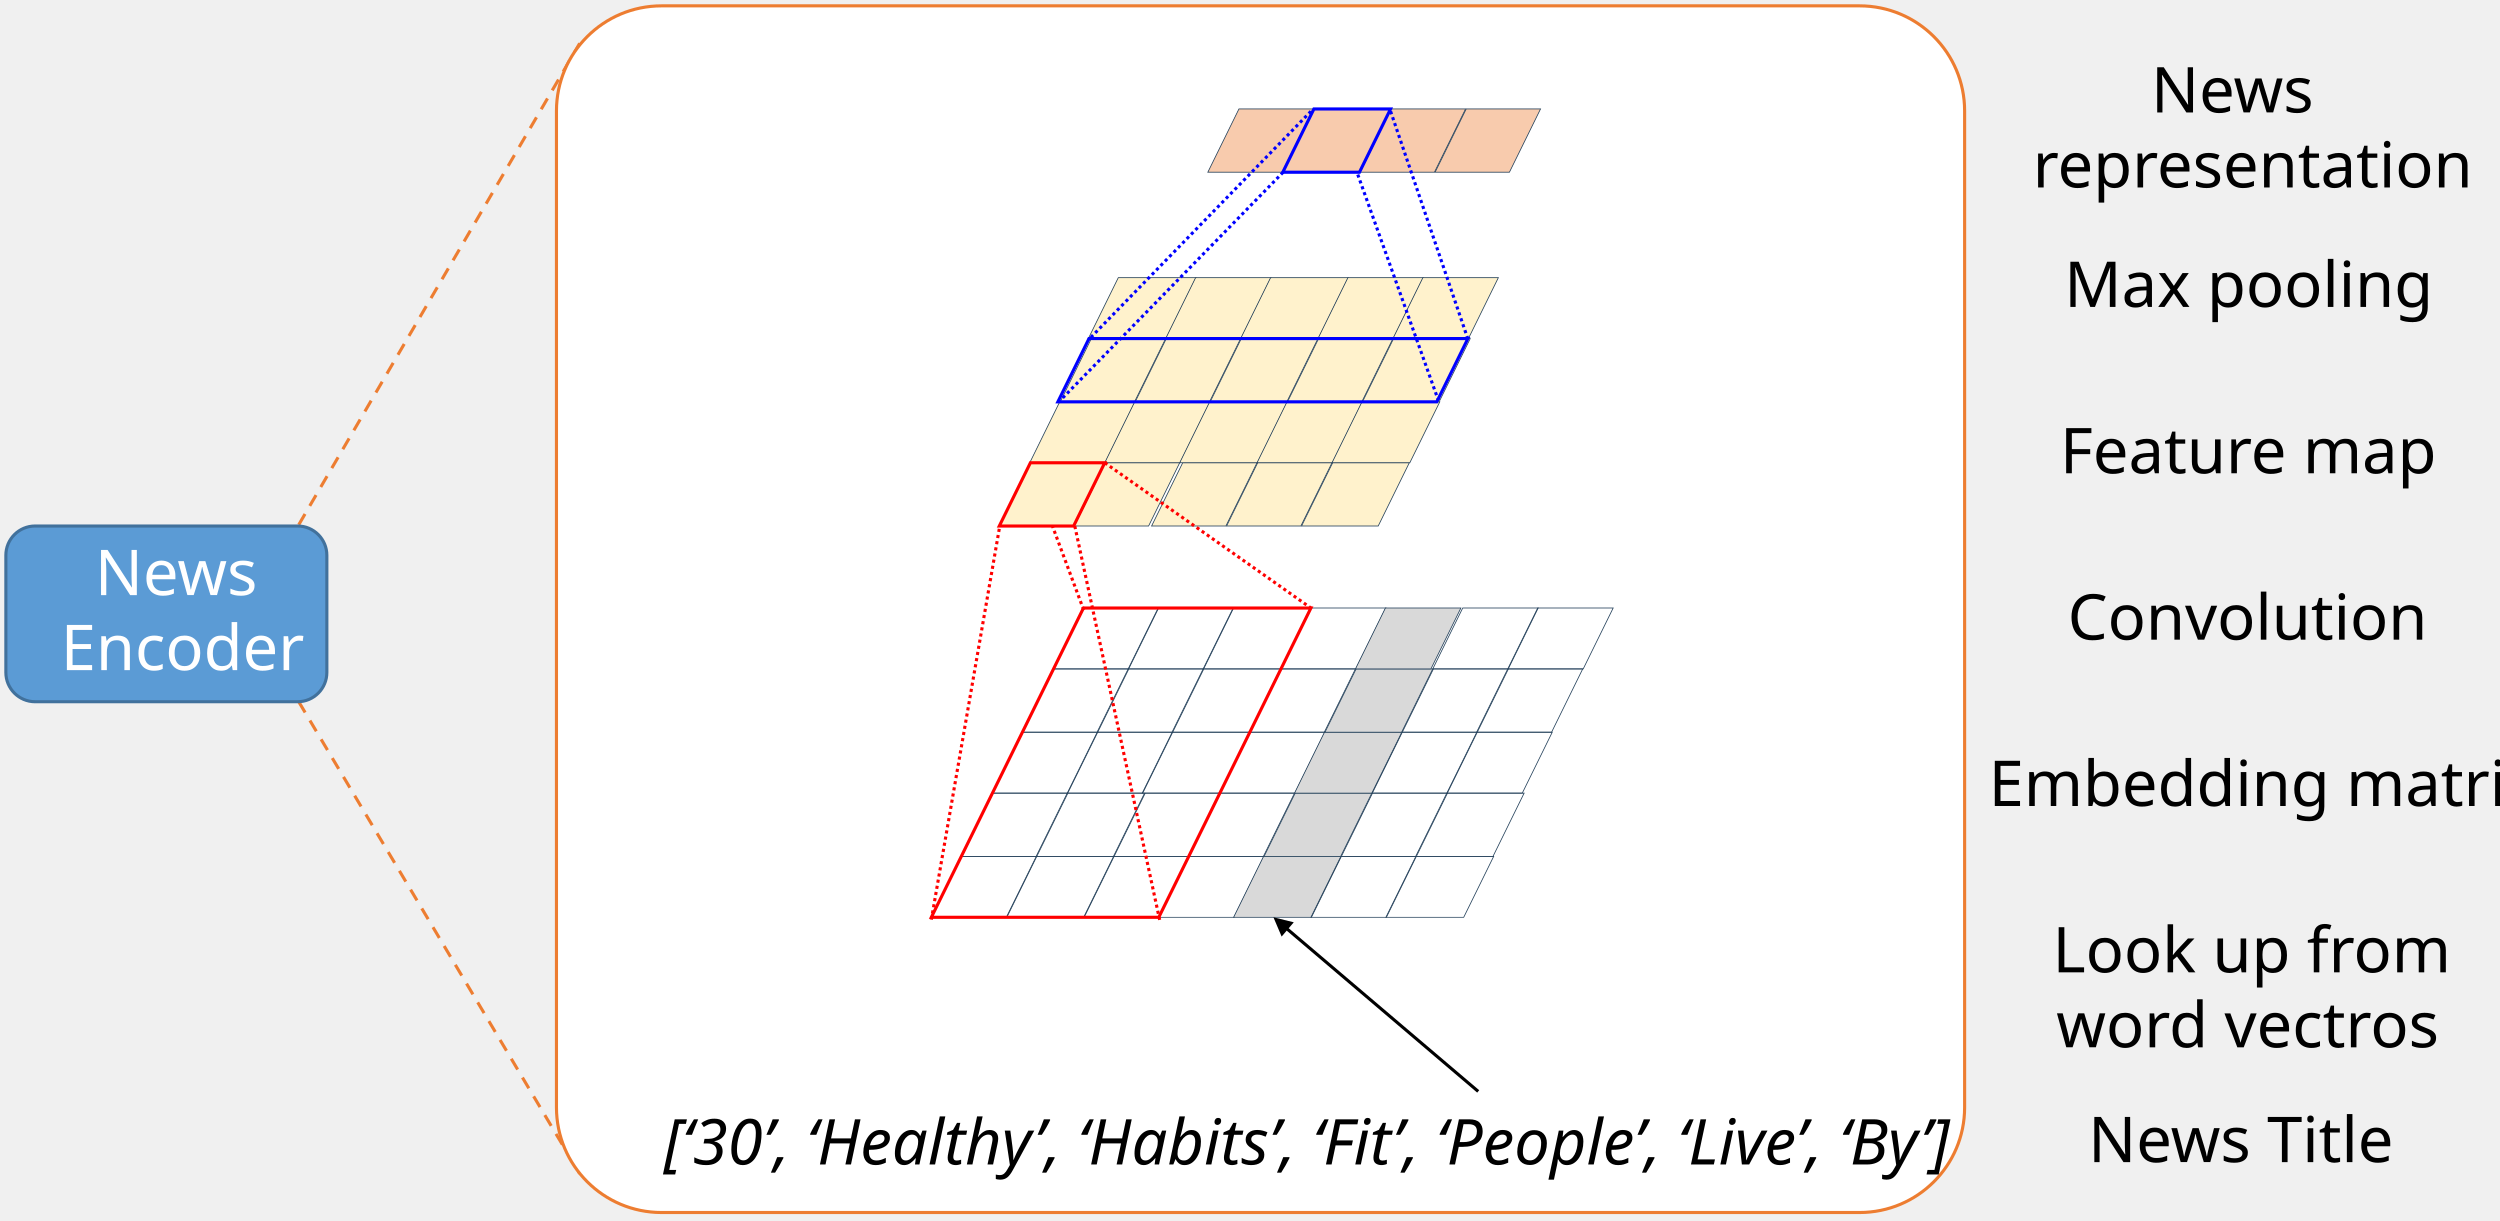
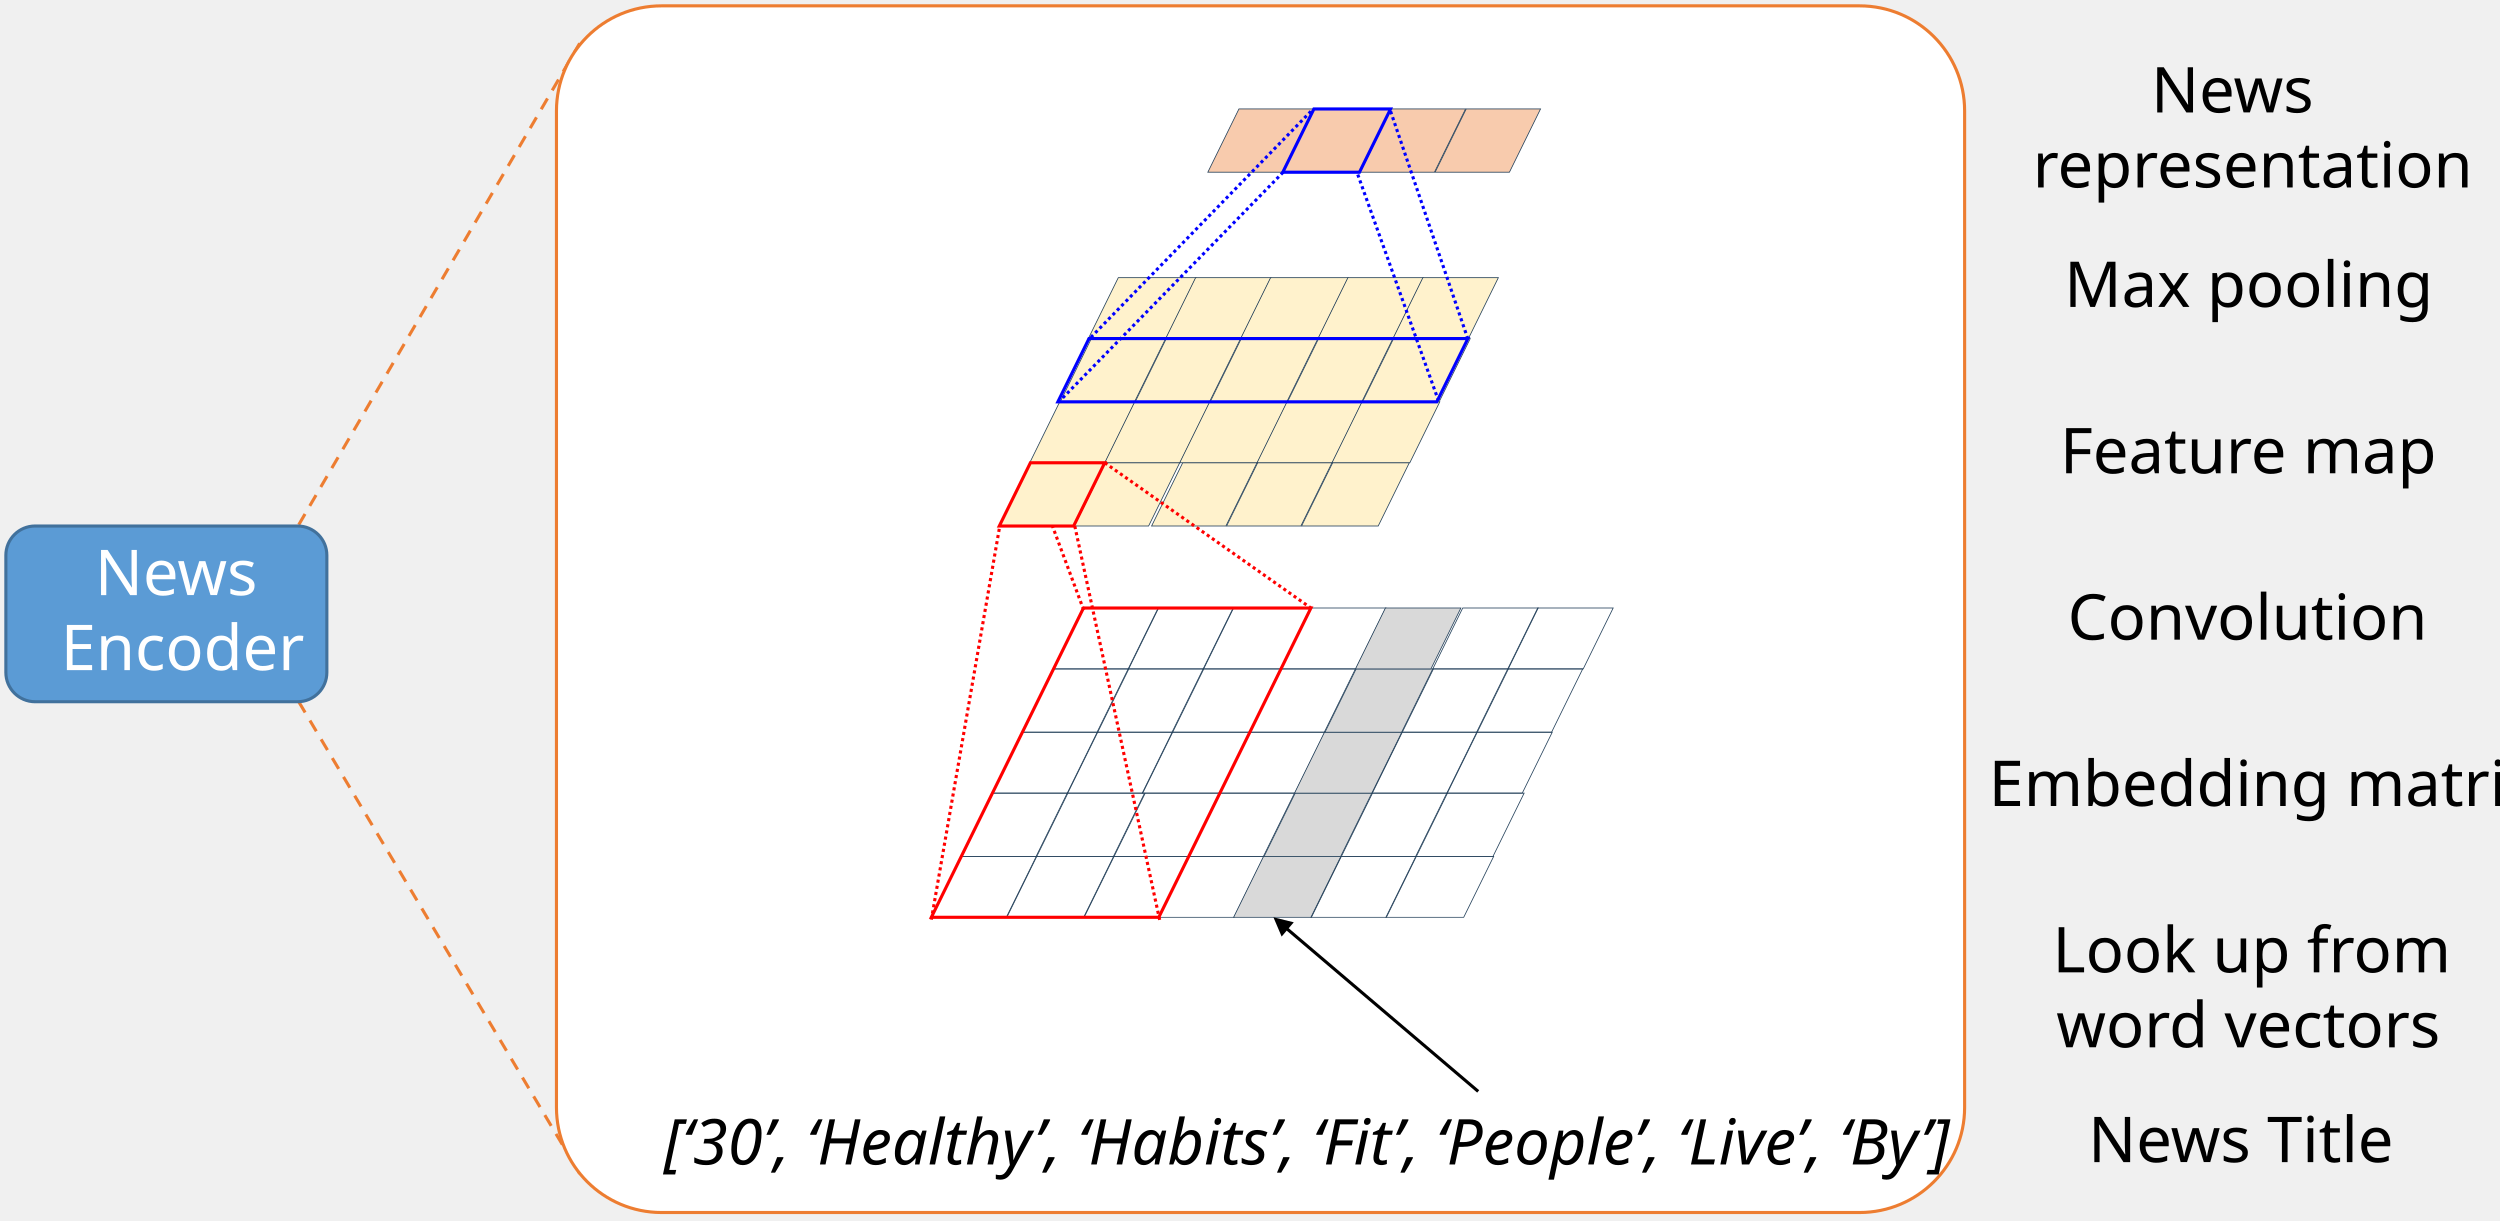
<svg xmlns="http://www.w3.org/2000/svg" width="1067" height="521" overflow="hidden">
  <g transform="translate(-40 -116)">
    <path d="M0 0 119.904 205.47" stroke="#ED7D31" stroke-width="1.333" stroke-miterlimit="8" stroke-dasharray="5.333 4" fill="none" fill-rule="evenodd" transform="matrix(1 0 0 -1 167.5 339.97)" />
    <path d="M167.5 415.5 287.405 616.928" stroke="#ED7D31" stroke-width="1.333" stroke-miterlimit="8" stroke-dasharray="5.333 4" fill="none" fill-rule="evenodd" />
    <path d="M277.5 163.326C277.5 138.569 297.569 118.5 322.326 118.5L833.674 118.5C858.431 118.5 878.5 138.569 878.5 163.326L878.5 588.674C878.5 613.431 858.431 633.5 833.674 633.5L322.326 633.5C297.569 633.5 277.5 613.431 277.5 588.674Z" stroke="#ED7D31" stroke-width="1.333" stroke-miterlimit="8" fill="#FFFFFF" fill-rule="evenodd" />
    <text font-family="Calibri,Calibri_MSFontService,sans-serif" font-style="italic" font-weight="400" font-size="27" transform="translate(323.195 613)">[‘30’, ‘Healthy’, ‘Habits’, ‘Fit’, ‘People’, ‘Live’, ‘By’]</text>
    <path d="M437.5 507.5 450.289 481.5 482.5 481.5 469.711 507.5Z" stroke="#223F59" stroke-width="0.333" stroke-miterlimit="8" fill="none" fill-rule="evenodd" />
    <path d="M469.5 507.5 482.289 481.5 515.5 481.5 502.711 507.5Z" stroke="#223F59" stroke-width="0.333" stroke-miterlimit="8" fill="none" fill-rule="evenodd" />
    <path d="M502.5 507.5 515.289 481.5 547.5 481.5 534.711 507.5Z" stroke="#223F59" stroke-width="0.333" stroke-miterlimit="8" fill="none" fill-rule="evenodd" />
    <path d="M534.5 507.5 547.289 481.5 579.5 481.5 566.711 507.5Z" stroke="#223F59" stroke-width="0.333" stroke-miterlimit="8" fill="none" fill-rule="evenodd" />
    <path d="M566.5 507.5 579.289 481.5 612.5 481.5 599.711 507.5Z" stroke="#223F59" stroke-width="0.333" stroke-miterlimit="8" fill="#D9D9D9" fill-rule="evenodd" />
    <path d="M599.5 507.5 612.289 481.5 644.5 481.5 631.711 507.5Z" stroke="#223F59" stroke-width="0.333" stroke-miterlimit="8" fill="none" fill-rule="evenodd" />
    <path d="M631.5 507.5 644.289 481.5 677.5 481.5 664.711 507.5Z" stroke="#223F59" stroke-width="0.333" stroke-miterlimit="8" fill="none" fill-rule="evenodd" />
    <path d="M450.5 481.5 463.781 454.5 495.5 454.5 482.219 481.5Z" stroke="#223F59" stroke-width="0.333" stroke-miterlimit="8" fill="none" fill-rule="evenodd" />
    <path d="M482.5 481.5 495.781 454.5 528.5 454.5 515.219 481.5Z" stroke="#223F59" stroke-width="0.333" stroke-miterlimit="8" fill="none" fill-rule="evenodd" />
    <path d="M515.5 481.5 528.781 454.5 560.5 454.5 547.219 481.5Z" stroke="#223F59" stroke-width="0.333" stroke-miterlimit="8" fill="none" fill-rule="evenodd" />
    <path d="M547.5 481.5 560.781 454.5 592.5 454.5 579.219 481.5Z" stroke="#223F59" stroke-width="0.333" stroke-miterlimit="8" fill="none" fill-rule="evenodd" />
    <path d="M579.5 481.5 592.781 454.5 625.5 454.5 612.219 481.5Z" stroke="#223F59" stroke-width="0.333" stroke-miterlimit="8" fill="#D9D9D9" fill-rule="evenodd" />
    <path d="M612.5 481.5 625.781 454.5 657.5 454.5 644.219 481.5Z" stroke="#223F59" stroke-width="0.333" stroke-miterlimit="8" fill="none" fill-rule="evenodd" />
    <path d="M644.5 481.5 657.781 454.5 690.5 454.5 677.219 481.5Z" stroke="#223F59" stroke-width="0.333" stroke-miterlimit="8" fill="none" fill-rule="evenodd" />
    <path d="M463.5 454.5 476.289 428.5 508.5 428.5 495.711 454.5Z" stroke="#223F59" stroke-width="0.333" stroke-miterlimit="8" fill="none" fill-rule="evenodd" />
    <path d="M495.5 454.5 508.289 428.5 540.5 428.5 527.711 454.5Z" stroke="#223F59" stroke-width="0.333" stroke-miterlimit="8" fill="none" fill-rule="evenodd" />
    <path d="M527.5 454.5 540.289 428.5 573.5 428.5 560.711 454.5Z" stroke="#223F59" stroke-width="0.333" stroke-miterlimit="8" fill="none" fill-rule="evenodd" />
    <path d="M560.5 454.5 573.289 428.5 605.5 428.5 592.711 454.5Z" stroke="#223F59" stroke-width="0.333" stroke-miterlimit="8" fill="none" fill-rule="evenodd" />
    <path d="M592.5 454.5 605.289 428.5 638.5 428.5 625.711 454.5Z" stroke="#223F59" stroke-width="0.333" stroke-miterlimit="8" fill="#D9D9D9" fill-rule="evenodd" />
    <path d="M625.5 454.5 638.289 428.5 670.5 428.5 657.711 454.5Z" stroke="#223F59" stroke-width="0.333" stroke-miterlimit="8" fill="none" fill-rule="evenodd" />
    <path d="M657.5 454.5 670.289 428.5 702.5 428.5 689.711 454.5Z" stroke="#223F59" stroke-width="0.333" stroke-miterlimit="8" fill="none" fill-rule="evenodd" />
    <path d="M476.5 428.5 489.781 401.5 521.5 401.5 508.219 428.5Z" stroke="#223F59" stroke-width="0.333" stroke-miterlimit="8" fill="none" fill-rule="evenodd" />
    <path d="M508.5 428.5 521.781 401.5 553.5 401.5 540.219 428.5Z" stroke="#223F59" stroke-width="0.333" stroke-miterlimit="8" fill="none" fill-rule="evenodd" />
    <path d="M540.5 428.5 553.781 401.5 586.5 401.5 573.219 428.5Z" stroke="#223F59" stroke-width="0.333" stroke-miterlimit="8" fill="none" fill-rule="evenodd" />
    <path d="M573.5 428.5 586.781 401.5 618.5 401.5 605.219 428.5Z" stroke="#223F59" stroke-width="0.333" stroke-miterlimit="8" fill="none" fill-rule="evenodd" />
    <path d="M605.5 428.5 618.781 401.5 651.5 401.5 638.219 428.5Z" stroke="#223F59" stroke-width="0.333" stroke-miterlimit="8" fill="#D9D9D9" fill-rule="evenodd" />
    <path d="M638.5 428.5 651.781 401.5 683.5 401.5 670.219 428.5Z" stroke="#223F59" stroke-width="0.333" stroke-miterlimit="8" fill="none" fill-rule="evenodd" />
    <path d="M670.5 428.5 683.781 401.5 715.5 401.5 702.219 428.5Z" stroke="#223F59" stroke-width="0.333" stroke-miterlimit="8" fill="none" fill-rule="evenodd" />
    <path d="M489.5 401.5 502.289 375.5 534.5 375.5 521.711 401.5Z" stroke="#223F59" stroke-width="0.333" stroke-miterlimit="8" fill="none" fill-rule="evenodd" />
    <path d="M521.5 401.5 534.289 375.5 566.5 375.5 553.711 401.5Z" stroke="#223F59" stroke-width="0.333" stroke-miterlimit="8" fill="none" fill-rule="evenodd" />
    <path d="M553.5 401.5 566.289 375.5 599.5 375.5 586.711 401.5Z" stroke="#223F59" stroke-width="0.333" stroke-miterlimit="8" fill="none" fill-rule="evenodd" />
    <path d="M586.5 401.5 599.289 375.5 631.5 375.5 618.711 401.5Z" stroke="#223F59" stroke-width="0.333" stroke-miterlimit="8" fill="none" fill-rule="evenodd" />
    <path d="M618.5 401.5 631.289 375.5 663.5 375.5 650.711 401.5Z" stroke="#223F59" stroke-width="0.333" stroke-miterlimit="8" fill="#D9D9D9" fill-rule="evenodd" />
    <path d="M651.5 401.5 664.289 375.5 696.5 375.5 683.711 401.5Z" stroke="#223F59" stroke-width="0.333" stroke-miterlimit="8" fill="none" fill-rule="evenodd" />
    <path d="M683.5 401.5 696.289 375.5 728.5 375.5 715.711 401.5Z" stroke="#223F59" stroke-width="0.333" stroke-miterlimit="8" fill="none" fill-rule="evenodd" />
    <path d="M437.5 507.5 502.431 375.5 599.5 375.5 534.569 507.5Z" stroke="#FF0000" stroke-width="1.333" stroke-miterlimit="8" fill="none" fill-rule="evenodd" />
    <path d="M498.5 340.5 511.781 313.5 543.5 313.5 530.219 340.5Z" stroke="#223F59" stroke-width="0.333" stroke-miterlimit="8" fill="#FFF2CC" fill-rule="evenodd" />
    <path d="M531.5 340.5 544.781 313.5 576.5 313.5 563.219 340.5Z" stroke="#223F59" stroke-width="0.333" stroke-miterlimit="8" fill="#FFF2CC" fill-rule="evenodd" />
    <path d="M563.5 340.5 576.781 313.5 608.5 313.5 595.219 340.5Z" stroke="#223F59" stroke-width="0.333" stroke-miterlimit="8" fill="#FFF2CC" fill-rule="evenodd" />
    <path d="M595.5 340.5 608.781 313.5 641.5 313.5 628.219 340.5Z" stroke="#223F59" stroke-width="0.333" stroke-miterlimit="8" fill="#FFF2CC" fill-rule="evenodd" />
    <path d="M479.5 313.5 492.289 287.5 524.5 287.5 511.711 313.5Z" stroke="#223F59" stroke-width="0.333" stroke-miterlimit="8" fill="#FFF2CC" fill-rule="evenodd" />
    <path d="M511.5 313.5 524.289 287.5 556.5 287.5 543.711 313.5Z" stroke="#223F59" stroke-width="0.333" stroke-miterlimit="8" fill="#FFF2CC" fill-rule="evenodd" />
    <path d="M543.5 313.5 556.289 287.5 589.5 287.5 576.711 313.5Z" stroke="#223F59" stroke-width="0.333" stroke-miterlimit="8" fill="#FFF2CC" fill-rule="evenodd" />
    <path d="M576.5 313.5 589.289 287.5 621.5 287.5 608.711 313.5Z" stroke="#223F59" stroke-width="0.333" stroke-miterlimit="8" fill="#FFF2CC" fill-rule="evenodd" />
    <path d="M608.5 313.5 621.289 287.5 654.5 287.5 641.711 313.5Z" stroke="#223F59" stroke-width="0.333" stroke-miterlimit="8" fill="#FFF2CC" fill-rule="evenodd" />
    <path d="M492.5 287.5 505.781 260.5 537.5 260.5 524.219 287.5Z" stroke="#223F59" stroke-width="0.333" stroke-miterlimit="8" fill="#FFF2CC" fill-rule="evenodd" />
    <path d="M524.5 287.5 537.781 260.5 569.5 260.5 556.219 287.5Z" stroke="#223F59" stroke-width="0.333" stroke-miterlimit="8" fill="#FFF2CC" fill-rule="evenodd" />
    <path d="M556.5 287.5 569.781 260.5 602.5 260.5 589.219 287.5Z" stroke="#223F59" stroke-width="0.333" stroke-miterlimit="8" fill="#FFF2CC" fill-rule="evenodd" />
    <path d="M589.5 287.5 602.781 260.5 634.5 260.5 621.219 287.5Z" stroke="#223F59" stroke-width="0.333" stroke-miterlimit="8" fill="#FFF2CC" fill-rule="evenodd" />
    <path d="M621.5 287.5 634.781 260.5 667.5 260.5 654.219 287.5Z" stroke="#223F59" stroke-width="0.333" stroke-miterlimit="8" fill="#FFF2CC" fill-rule="evenodd" />
    <path d="M504.5 260.5 517.289 234.5 550.5 234.5 537.711 260.5Z" stroke="#223F59" stroke-width="0.333" stroke-miterlimit="8" fill="#FFF2CC" fill-rule="evenodd" />
    <path d="M537.5 260.5 550.289 234.5 582.5 234.5 569.711 260.5Z" stroke="#223F59" stroke-width="0.333" stroke-miterlimit="8" fill="#FFF2CC" fill-rule="evenodd" />
    <path d="M569.5 260.5 582.289 234.5 615.5 234.5 602.711 260.5Z" stroke="#223F59" stroke-width="0.333" stroke-miterlimit="8" fill="#FFF2CC" fill-rule="evenodd" />
    <path d="M602.5 260.5 615.289 234.5 647.5 234.5 634.711 260.5Z" stroke="#223F59" stroke-width="0.333" stroke-miterlimit="8" fill="#FFF2CC" fill-rule="evenodd" />
    <path d="M634.5 260.5 647.289 234.5 679.5 234.5 666.711 260.5Z" stroke="#223F59" stroke-width="0.333" stroke-miterlimit="8" fill="#FFF2CC" fill-rule="evenodd" />
    <path d="M491.5 287.5 504.781 260.5 666.5 260.5 653.219 287.5Z" stroke="#0000FF" stroke-width="1.333" stroke-miterlimit="8" fill="none" fill-rule="evenodd" />
    <path d="M502.5 376.3 479.5 314.5" stroke="#FF0000" stroke-width="1.333" stroke-miterlimit="8" stroke-dasharray="1.333 1.333" fill="none" fill-rule="evenodd" />
    <path d="M511.5 313.5 599.5 375.5" stroke="#FF0000" stroke-width="1.333" stroke-miterlimit="8" stroke-dasharray="1.333 1.333" fill="none" fill-rule="evenodd" />
    <path d="M0 0 29.2 168" stroke="#FF0000" stroke-width="1.333" stroke-miterlimit="8" stroke-dasharray="1.333 1.333" fill="none" fill-rule="evenodd" transform="matrix(1 0 0 -1 437.5 508.5)" />
    <path d="M534.939 508.618 498.5 339.5" stroke="#FF0000" stroke-width="1.333" stroke-miterlimit="8" stroke-dasharray="1.333 1.333" fill="none" fill-rule="evenodd" />
    <path d="M466.5 340.5 479.781 313.5 511.5 313.5 498.219 340.5Z" stroke="#FF0000" stroke-width="1.333" stroke-miterlimit="8" fill="#FFF2CC" fill-rule="evenodd" />
    <path d="M555.5 189.5 568.781 162.5 600.5 162.5 587.219 189.5Z" stroke="#223F59" stroke-width="0.333" stroke-miterlimit="8" fill="#F8CBAD" fill-rule="evenodd" />
    <path d="M620.5 189.5 633.781 162.5 665.5 162.5 652.219 189.5Z" stroke="#223F59" stroke-width="0.333" stroke-miterlimit="8" fill="#F8CBAD" fill-rule="evenodd" />
    <path d="M652.5 189.5 665.781 162.5 697.5 162.5 684.219 189.5Z" stroke="#223F59" stroke-width="0.333" stroke-miterlimit="8" fill="#F8CBAD" fill-rule="evenodd" />
    <path d="M0 0 95 97.6" stroke="#0000FF" stroke-width="1.333" stroke-miterlimit="8" stroke-dasharray="1.333 1.333" fill="none" fill-rule="evenodd" transform="matrix(-1 0 0 1 599.5 163.5)" />
    <path d="M633.5 163.5 666.7 261.3" stroke="#0000FF" stroke-width="1.333" stroke-miterlimit="8" stroke-dasharray="1.333 1.333" fill="none" fill-rule="evenodd" />
    <path d="M0 0 95.15 97.41" stroke="#0000FF" stroke-width="1.333" stroke-miterlimit="8" stroke-dasharray="1.333 1.333" fill="none" fill-rule="evenodd" transform="matrix(-1 0 0 1 587.65 189.5)" />
    <path d="M619.5 190.5 653.9 286.9" stroke="#0000FF" stroke-width="1.333" stroke-miterlimit="8" stroke-dasharray="1.333 1.333" fill="none" fill-rule="evenodd" />
    <path d="M587.5 189.5 600.781 162.5 633.5 162.5 620.219 189.5Z" stroke="#0000FF" stroke-width="1.333" stroke-miterlimit="8" fill="#F8CBAD" fill-rule="evenodd" />
    <path d="M670.466 582.327 588.147 512.327 589.011 511.311 671.33 581.311ZM587.003 515.73 583.5 507.5 592.186 509.635Z" />
    <text font-family="Calibri,Calibri_MSFontService,sans-serif" font-weight="400" font-size="27" transform="translate(931.237 612)">News Title</text>
    <text font-family="Calibri,Calibri_MSFontService,sans-serif" font-weight="400" font-size="27" transform="translate(916.017 531)">Look up from</text>
-     <text font-family="Calibri,Calibri_MSFontService,sans-serif" font-weight="400" font-size="27" transform="translate(917.617 563)">word vectros</text>
+     <text font-family="Calibri,Calibri_MSFontService,sans-serif" font-weight="400" font-size="27" transform="translate(917.617 563)">word vectors</text>
    <text font-family="Calibri,Calibri_MSFontService,sans-serif" font-weight="400" font-size="27" transform="translate(888.76 460)">Embedding matrix</text>
    <text font-family="Calibri,Calibri_MSFontService,sans-serif" font-weight="400" font-size="27" transform="translate(922.48 389)">Convolution</text>
    <text font-family="Calibri,Calibri_MSFontService,sans-serif" font-weight="400" font-size="27" transform="translate(919.217 318)">Feature map</text>
    <text font-family="Calibri,Calibri_MSFontService,sans-serif" font-weight="400" font-size="27" transform="translate(921.01 247)">Max pooling</text>
    <text font-family="Calibri,Calibri_MSFontService,sans-serif" font-weight="400" font-size="27" transform="translate(958.073 164)">News</text>
    <text font-family="Calibri,Calibri_MSFontService,sans-serif" font-weight="400" font-size="27" transform="translate(907.567 196)">representation</text>
    <path d="M42.5 353C42.5 346.097 48.097 340.5 55 340.5L167 340.5C173.904 340.5 179.5 346.097 179.5 353L179.5 403C179.5 409.904 173.904 415.5 167 415.5L55 415.5C48.097 415.5 42.5 409.904 42.5 403Z" stroke="#41719C" stroke-width="1.333" stroke-miterlimit="8" fill="#5B9BD5" fill-rule="evenodd" />
    <text fill="#FFFFFF" font-family="Calibri,Calibri_MSFontService,sans-serif" font-weight="400" font-size="27" transform="translate(80.495 370)">News</text>
    <text fill="#FFFFFF" font-family="Calibri,Calibri_MSFontService,sans-serif" font-weight="400" font-size="27" transform="translate(65.9216 402)">Encoder</text>
  </g>
</svg>
